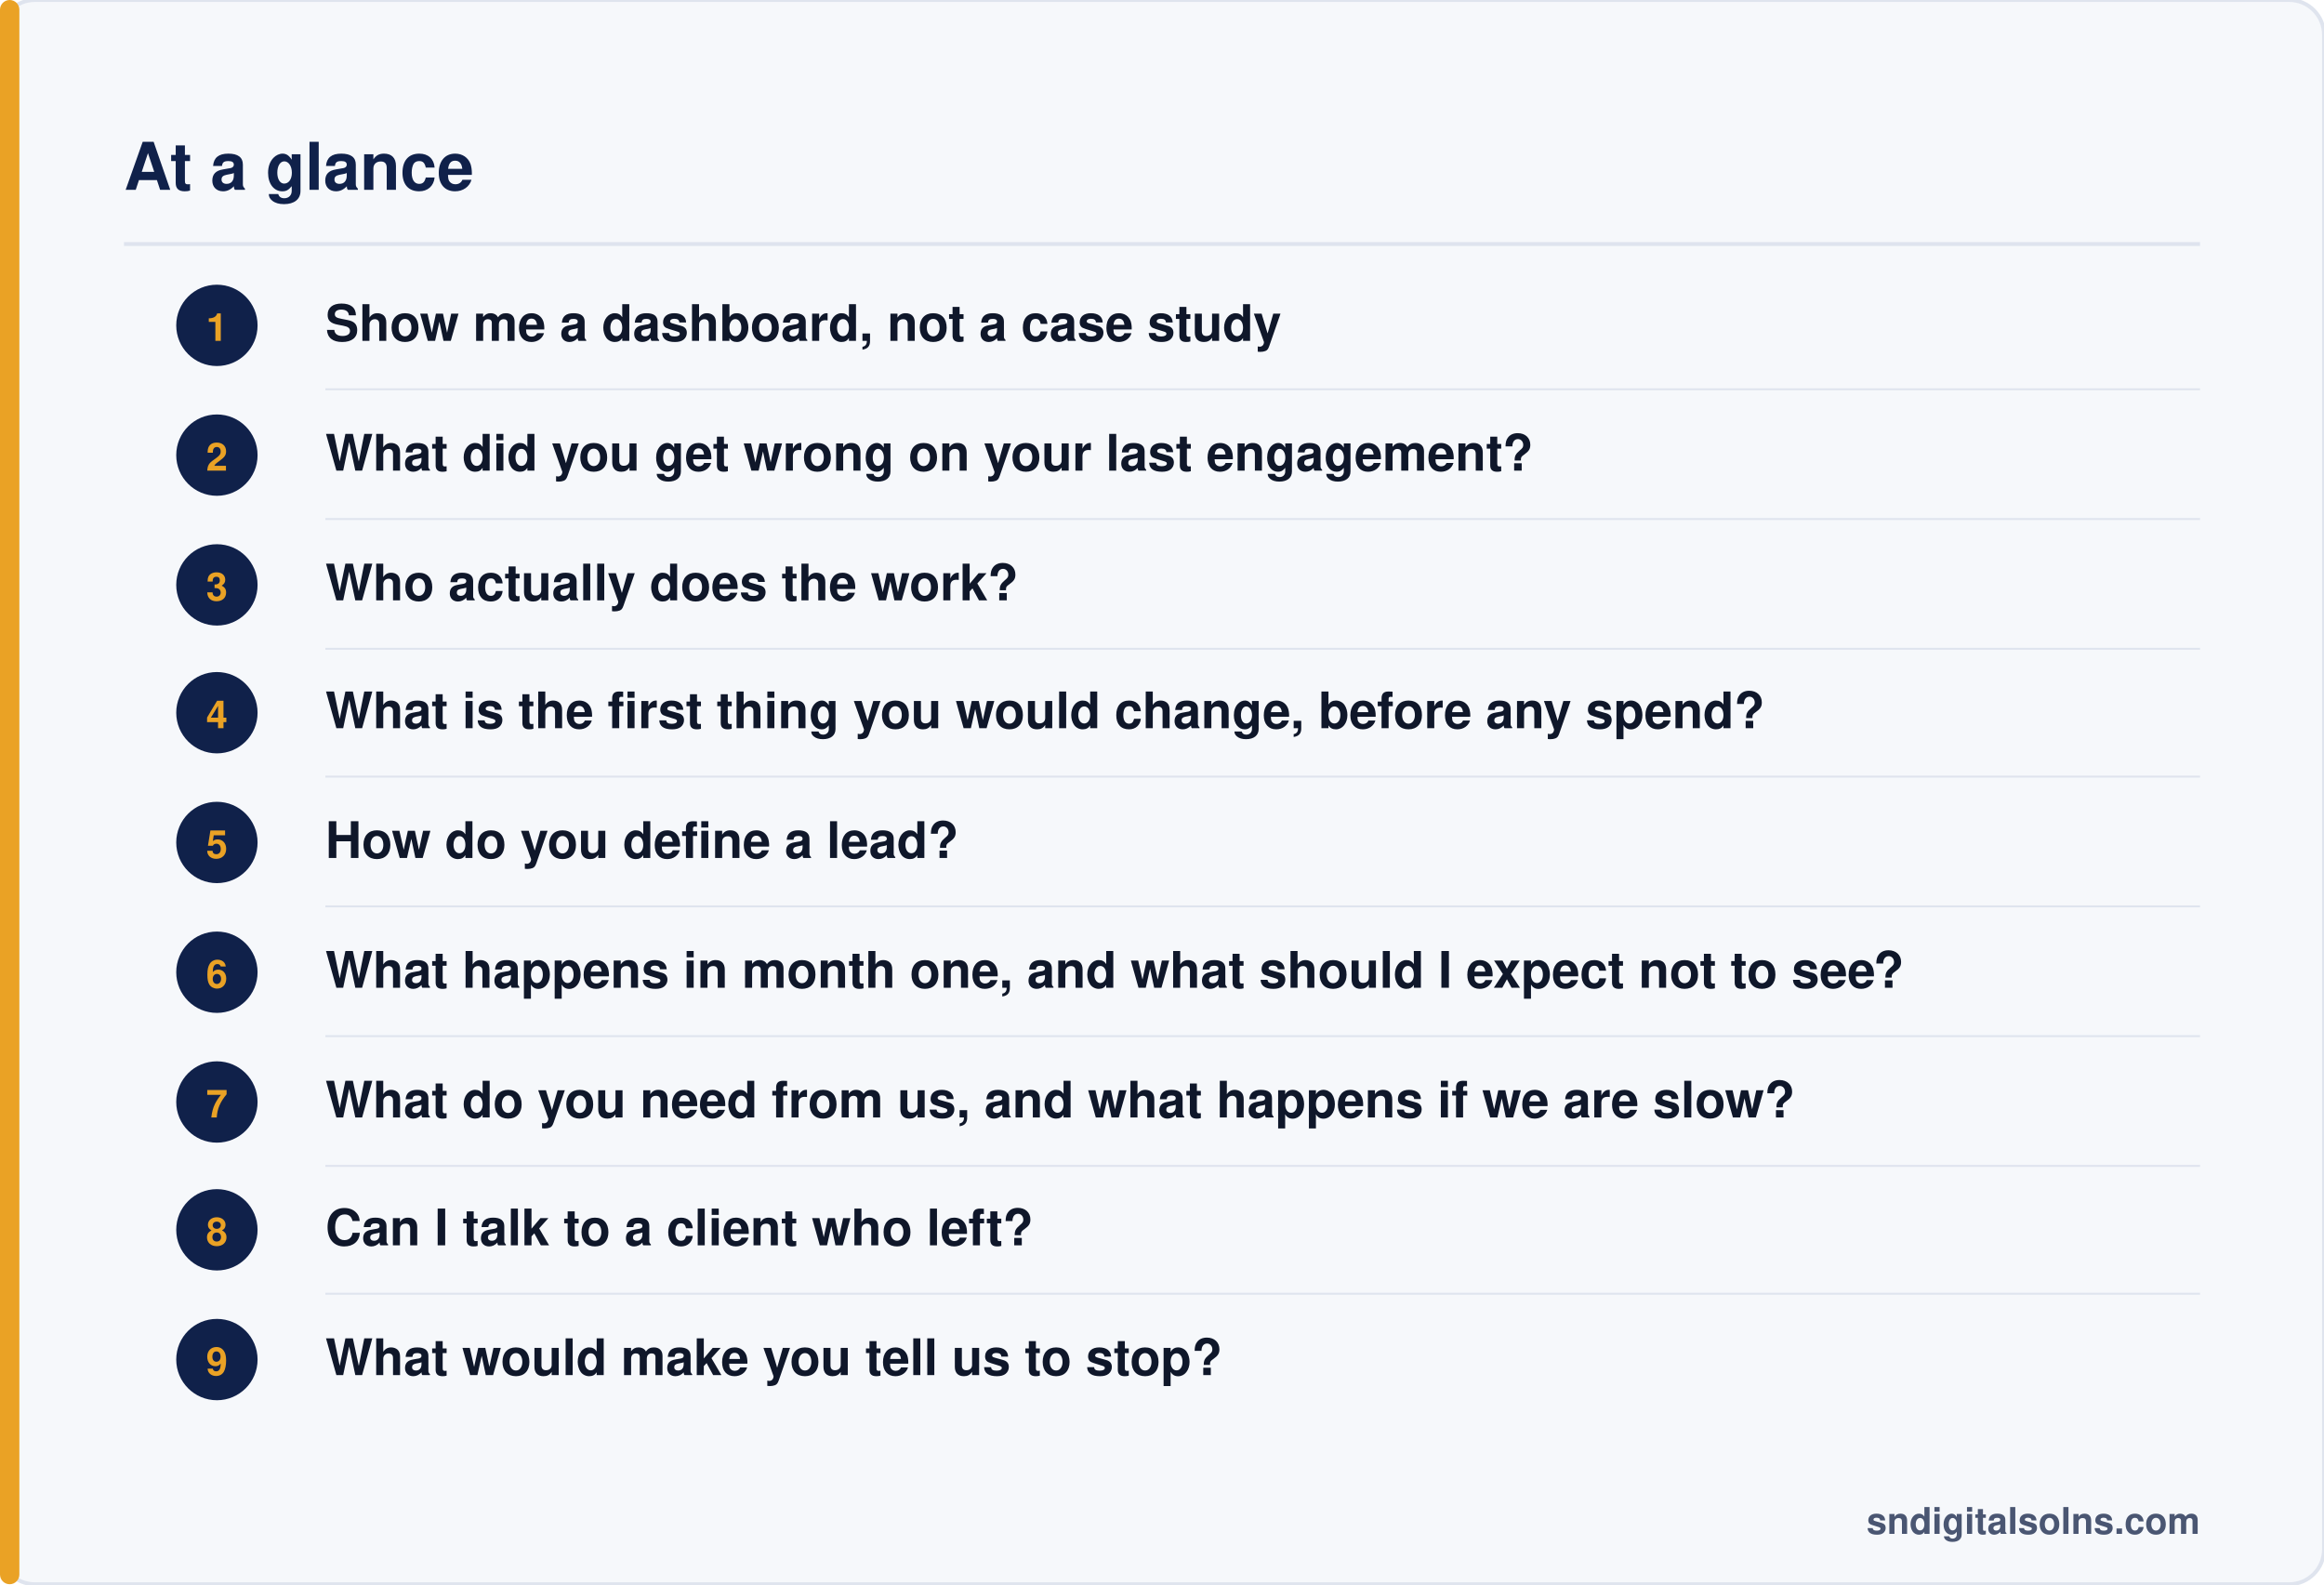
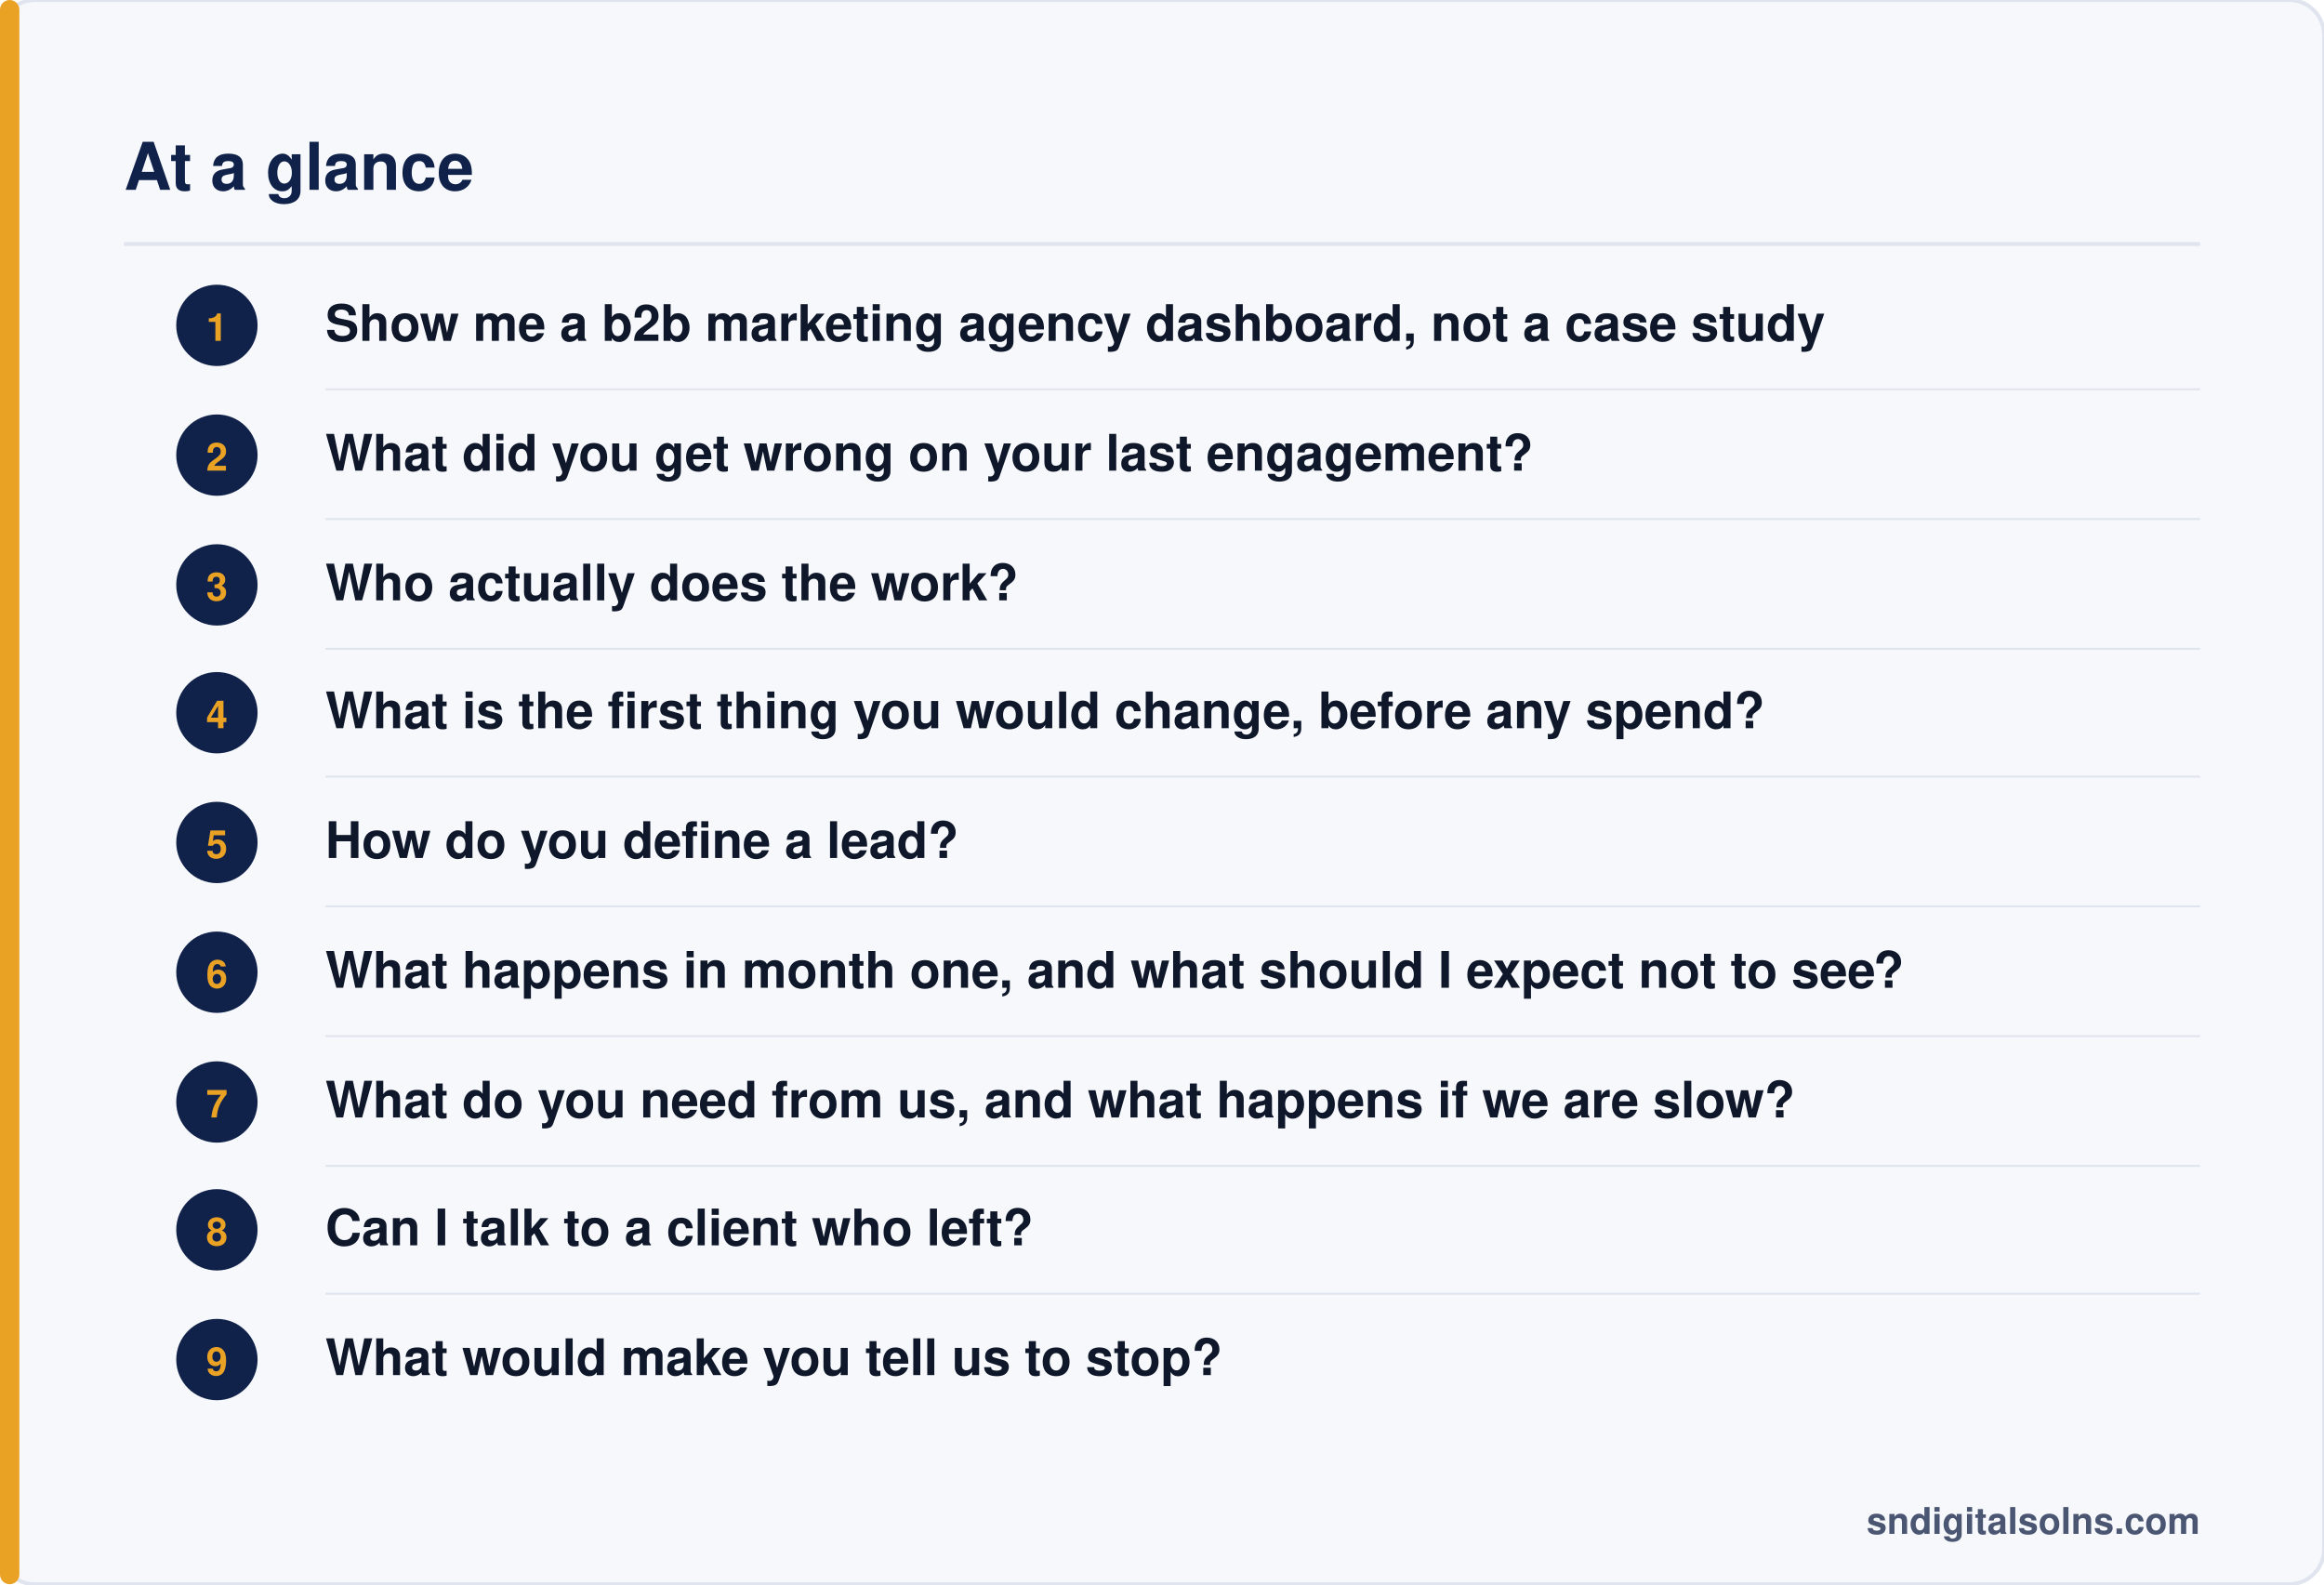
<svg xmlns="http://www.w3.org/2000/svg" width="1200" height="818" viewBox="0 0 1200 818" role="img">
  <rect width="1200" height="818" rx="18" fill="#f6f8fb" stroke="#dfe4ee" stroke-width="2" />
  <rect x="0" y="0" width="10" height="818" rx="5" fill="#eaa225" />
  <text x="64" y="98" fill="#10214a" font-family="Helvetica Neue,Helvetica,Arial,sans-serif" font-size="34" font-weight="800">At a glance</text>
  <line x1="64" y1="126" x2="1136" y2="126" stroke="#dfe4ee" stroke-width="2" />
  <circle cx="112" cy="168" r="21" fill="#10214a" />
  <text x="112" y="176" fill="#eaa225" text-anchor="middle" font-family="Helvetica Neue,Helvetica,Arial,sans-serif" font-size="20" font-weight="800">1</text>
-   <text x="168" y="176" fill="#0f172a" font-family="Helvetica Neue,Helvetica,Arial,sans-serif" font-size="26" font-weight="600">Show me a dashboard, not a case study</text>
+   <text x="168" y="176" fill="#0f172a" font-family="Helvetica Neue,Helvetica,Arial,sans-serif" font-size="26" font-weight="600">Show me a b2b marketing agency dashboard, not a case study</text>
  <line x1="168" y1="201" x2="1136" y2="201" stroke="#dfe4ee" stroke-width="1" />
  <circle cx="112" cy="235" r="21" fill="#10214a" />
  <text x="112" y="243" fill="#eaa225" text-anchor="middle" font-family="Helvetica Neue,Helvetica,Arial,sans-serif" font-size="20" font-weight="800">2</text>
  <text x="168" y="243" fill="#0f172a" font-family="Helvetica Neue,Helvetica,Arial,sans-serif" font-size="26" font-weight="600">What did you get wrong on your last engagement?</text>
  <line x1="168" y1="268" x2="1136" y2="268" stroke="#dfe4ee" stroke-width="1" />
  <circle cx="112" cy="302" r="21" fill="#10214a" />
  <text x="112" y="310" fill="#eaa225" text-anchor="middle" font-family="Helvetica Neue,Helvetica,Arial,sans-serif" font-size="20" font-weight="800">3</text>
  <text x="168" y="310" fill="#0f172a" font-family="Helvetica Neue,Helvetica,Arial,sans-serif" font-size="26" font-weight="600">Who actually does the work?</text>
  <line x1="168" y1="335" x2="1136" y2="335" stroke="#dfe4ee" stroke-width="1" />
  <circle cx="112" cy="368" r="21" fill="#10214a" />
  <text x="112" y="376" fill="#eaa225" text-anchor="middle" font-family="Helvetica Neue,Helvetica,Arial,sans-serif" font-size="20" font-weight="800">4</text>
  <text x="168" y="376" fill="#0f172a" font-family="Helvetica Neue,Helvetica,Arial,sans-serif" font-size="26" font-weight="600">What is the first thing you would change, before any spend?</text>
  <line x1="168" y1="401" x2="1136" y2="401" stroke="#dfe4ee" stroke-width="1" />
  <circle cx="112" cy="435" r="21" fill="#10214a" />
  <text x="112" y="443" fill="#eaa225" text-anchor="middle" font-family="Helvetica Neue,Helvetica,Arial,sans-serif" font-size="20" font-weight="800">5</text>
  <text x="168" y="443" fill="#0f172a" font-family="Helvetica Neue,Helvetica,Arial,sans-serif" font-size="26" font-weight="600">How do you define a lead?</text>
  <line x1="168" y1="468" x2="1136" y2="468" stroke="#dfe4ee" stroke-width="1" />
  <circle cx="112" cy="502" r="21" fill="#10214a" />
  <text x="112" y="510" fill="#eaa225" text-anchor="middle" font-family="Helvetica Neue,Helvetica,Arial,sans-serif" font-size="20" font-weight="800">6</text>
  <text x="168" y="510" fill="#0f172a" font-family="Helvetica Neue,Helvetica,Arial,sans-serif" font-size="26" font-weight="600">What happens in month one, and what should I expect not to see?</text>
  <line x1="168" y1="535" x2="1136" y2="535" stroke="#dfe4ee" stroke-width="1" />
  <circle cx="112" cy="569" r="21" fill="#10214a" />
  <text x="112" y="577" fill="#eaa225" text-anchor="middle" font-family="Helvetica Neue,Helvetica,Arial,sans-serif" font-size="20" font-weight="800">7</text>
  <text x="168" y="577" fill="#0f172a" font-family="Helvetica Neue,Helvetica,Arial,sans-serif" font-size="26" font-weight="600">What do you need from us, and what happens if we are slow?</text>
  <line x1="168" y1="602" x2="1136" y2="602" stroke="#dfe4ee" stroke-width="1" />
  <circle cx="112" cy="635" r="21" fill="#10214a" />
  <text x="112" y="643" fill="#eaa225" text-anchor="middle" font-family="Helvetica Neue,Helvetica,Arial,sans-serif" font-size="20" font-weight="800">8</text>
  <text x="168" y="643" fill="#0f172a" font-family="Helvetica Neue,Helvetica,Arial,sans-serif" font-size="26" font-weight="600">Can I talk to a client who left?</text>
  <line x1="168" y1="668" x2="1136" y2="668" stroke="#dfe4ee" stroke-width="1" />
  <circle cx="112" cy="702" r="21" fill="#10214a" />
  <text x="112" y="710" fill="#eaa225" text-anchor="middle" font-family="Helvetica Neue,Helvetica,Arial,sans-serif" font-size="20" font-weight="800">9</text>
  <text x="168" y="710" fill="#0f172a" font-family="Helvetica Neue,Helvetica,Arial,sans-serif" font-size="26" font-weight="600">What would make you tell us to stop?</text>
  <text x="1136" y="792" fill="#4a5672" text-anchor="end" font-family="Helvetica Neue,Helvetica,Arial,sans-serif" font-size="19" font-weight="600">sndigitalsolns.com</text>
</svg>
